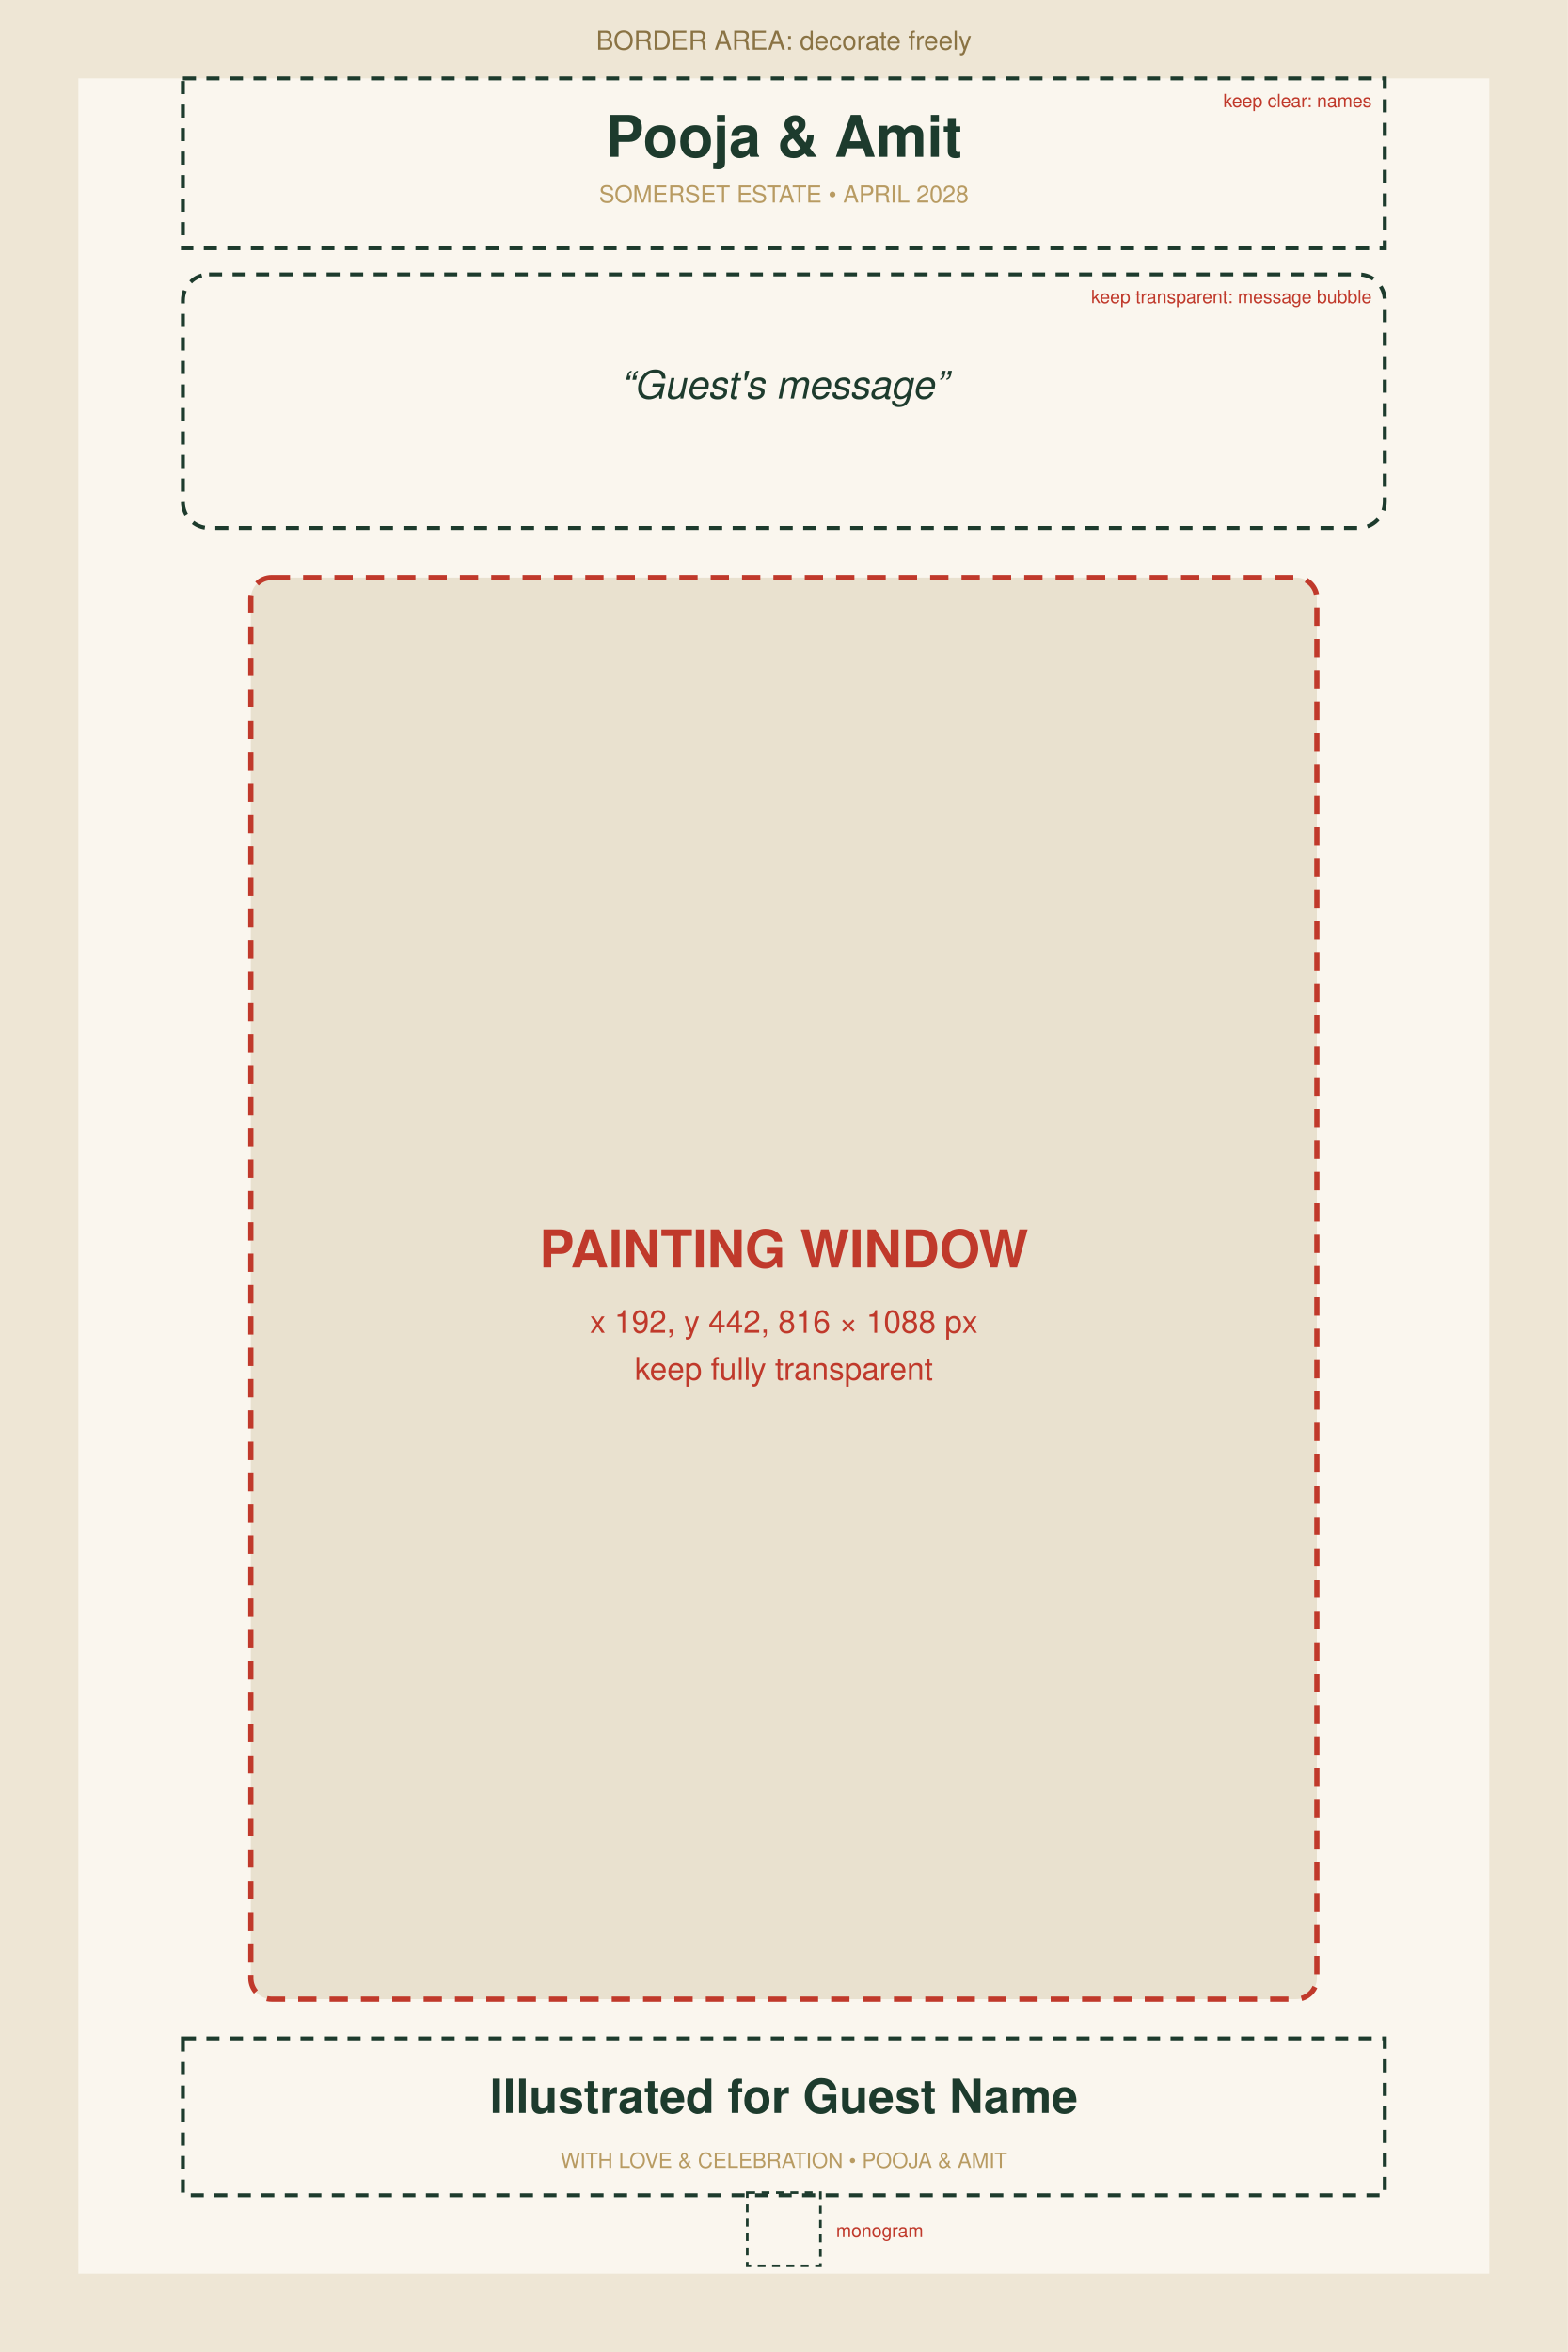
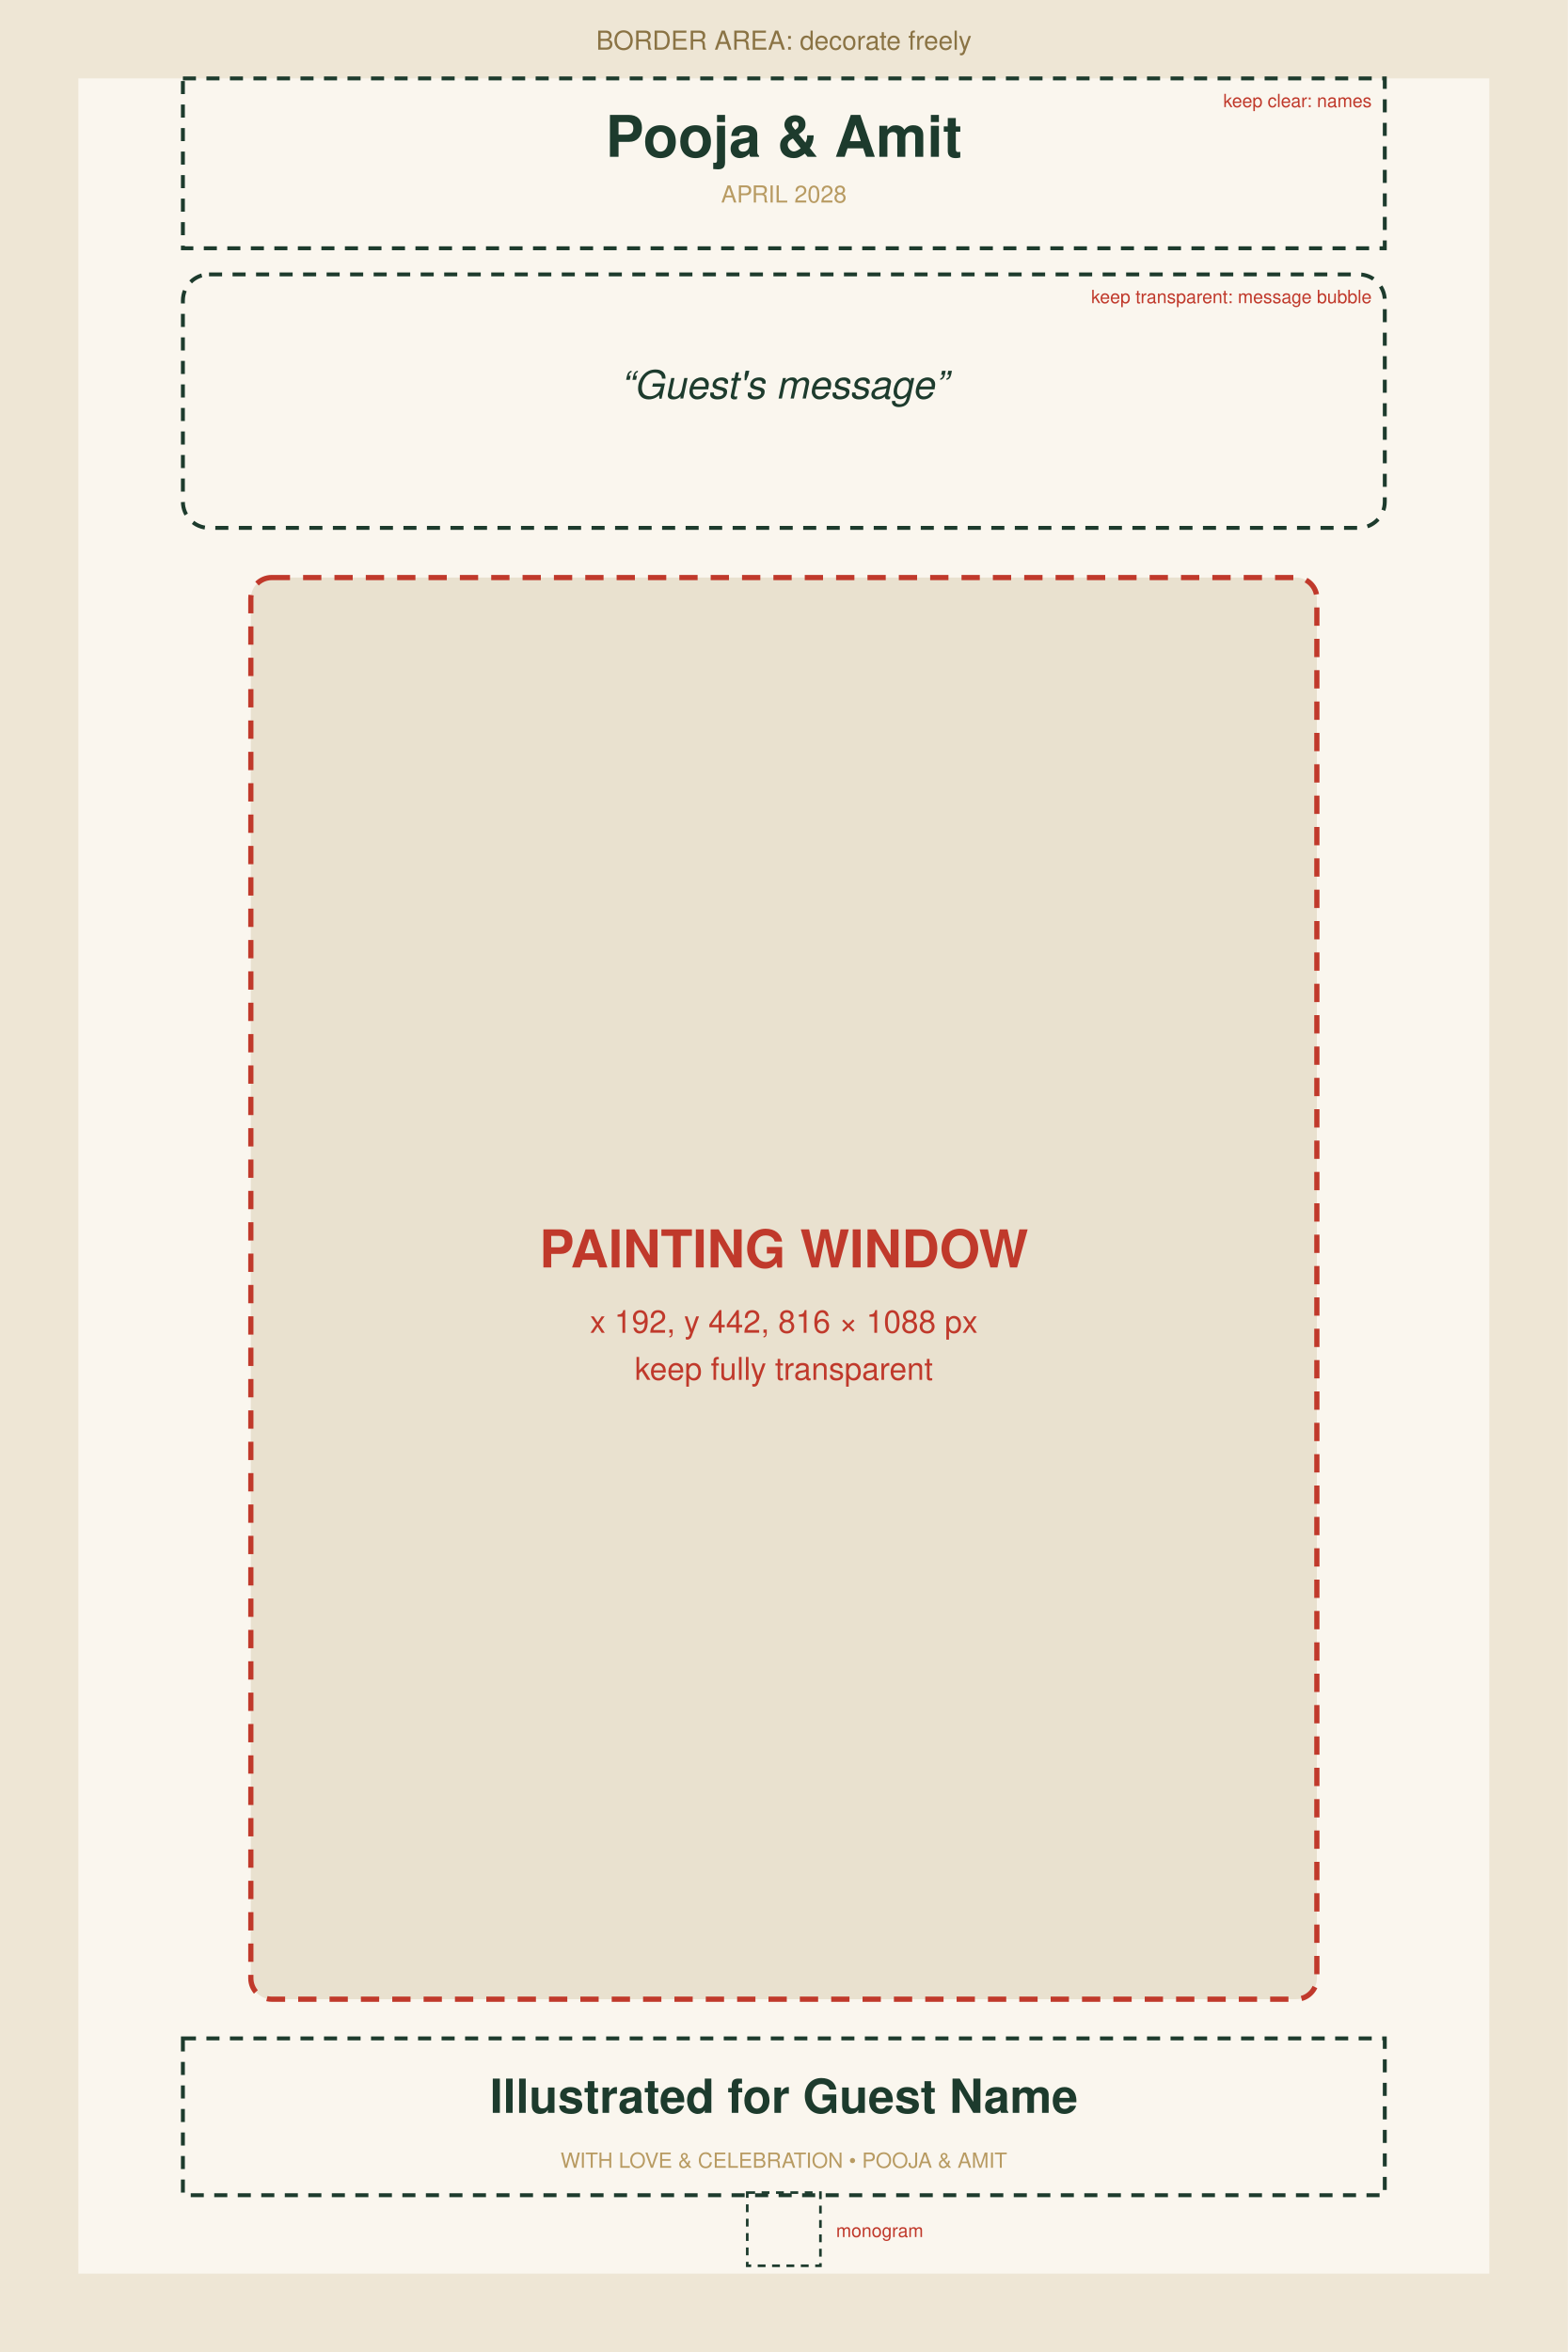
<svg xmlns="http://www.w3.org/2000/svg" width="1200" height="1800" viewBox="0 0 1200 1800" font-family="Helvetica, Arial, sans-serif">
  <rect width="1200" height="1800" fill="#FAF6EE" />
  <rect x="0" y="0" width="1200" height="1800" fill="none" stroke="#B89B62" stroke-width="120" opacity="0.18" />
  <text x="600" y="38" text-anchor="middle" font-size="20" fill="#8a7344">BORDER AREA: decorate freely</text>
  <rect x="140" y="60" width="920" height="130" fill="none" stroke="#1D3B2D" stroke-dasharray="10 8" stroke-width="3" />
  <text x="600" y="120" text-anchor="middle" font-size="44" font-weight="bold" fill="#1D3B2D">Pooja &amp; Amit</text>
-   <text x="600" y="155" text-anchor="middle" font-size="18" fill="#B89B62">SOMERSET ESTATE  •  APRIL 2028</text>
+   <text x="600" y="155" text-anchor="middle" font-size="18" fill="#B89B62">APRIL 2028</text>
  <text x="1050" y="82" text-anchor="end" font-size="14" fill="#c0392b">keep clear: names</text>
  <rect x="140" y="210" width="920" height="194" rx="20" fill="none" stroke="#1D3B2D" stroke-dasharray="10 8" stroke-width="3" />
  <text x="600" y="305" text-anchor="middle" font-size="30" font-style="italic" fill="#1D3B2D">“Guest's message”</text>
  <text x="1050" y="232" text-anchor="end" font-size="14" fill="#c0392b">keep transparent: message bubble</text>
  <rect x="192" y="442" width="816" height="1088" rx="16" fill="#e9e1cf" stroke="#c0392b" stroke-dasharray="14 10" stroke-width="4" />
  <text x="600" y="970" text-anchor="middle" font-size="40" font-weight="bold" fill="#c0392b">PAINTING WINDOW</text>
  <text x="600" y="1020" text-anchor="middle" font-size="24" fill="#c0392b">x 192, y 442, 816 × 1088 px</text>
  <text x="600" y="1056" text-anchor="middle" font-size="24" fill="#c0392b">keep fully transparent</text>
  <rect x="140" y="1560" width="920" height="120" fill="none" stroke="#1D3B2D" stroke-dasharray="10 8" stroke-width="3" />
  <text x="600" y="1617" text-anchor="middle" font-size="36" font-weight="bold" fill="#1D3B2D">Illustrated for Guest Name</text>
  <text x="600" y="1659" text-anchor="middle" font-size="16" fill="#B89B62">WITH LOVE &amp; CELEBRATION  •  POOJA &amp; AMIT</text>
  <rect x="572" y="1678" width="56" height="56" fill="none" stroke="#1D3B2D" stroke-dasharray="6 5" stroke-width="2" />
  <text x="640" y="1712" font-size="14" fill="#c0392b">monogram</text>
</svg>
